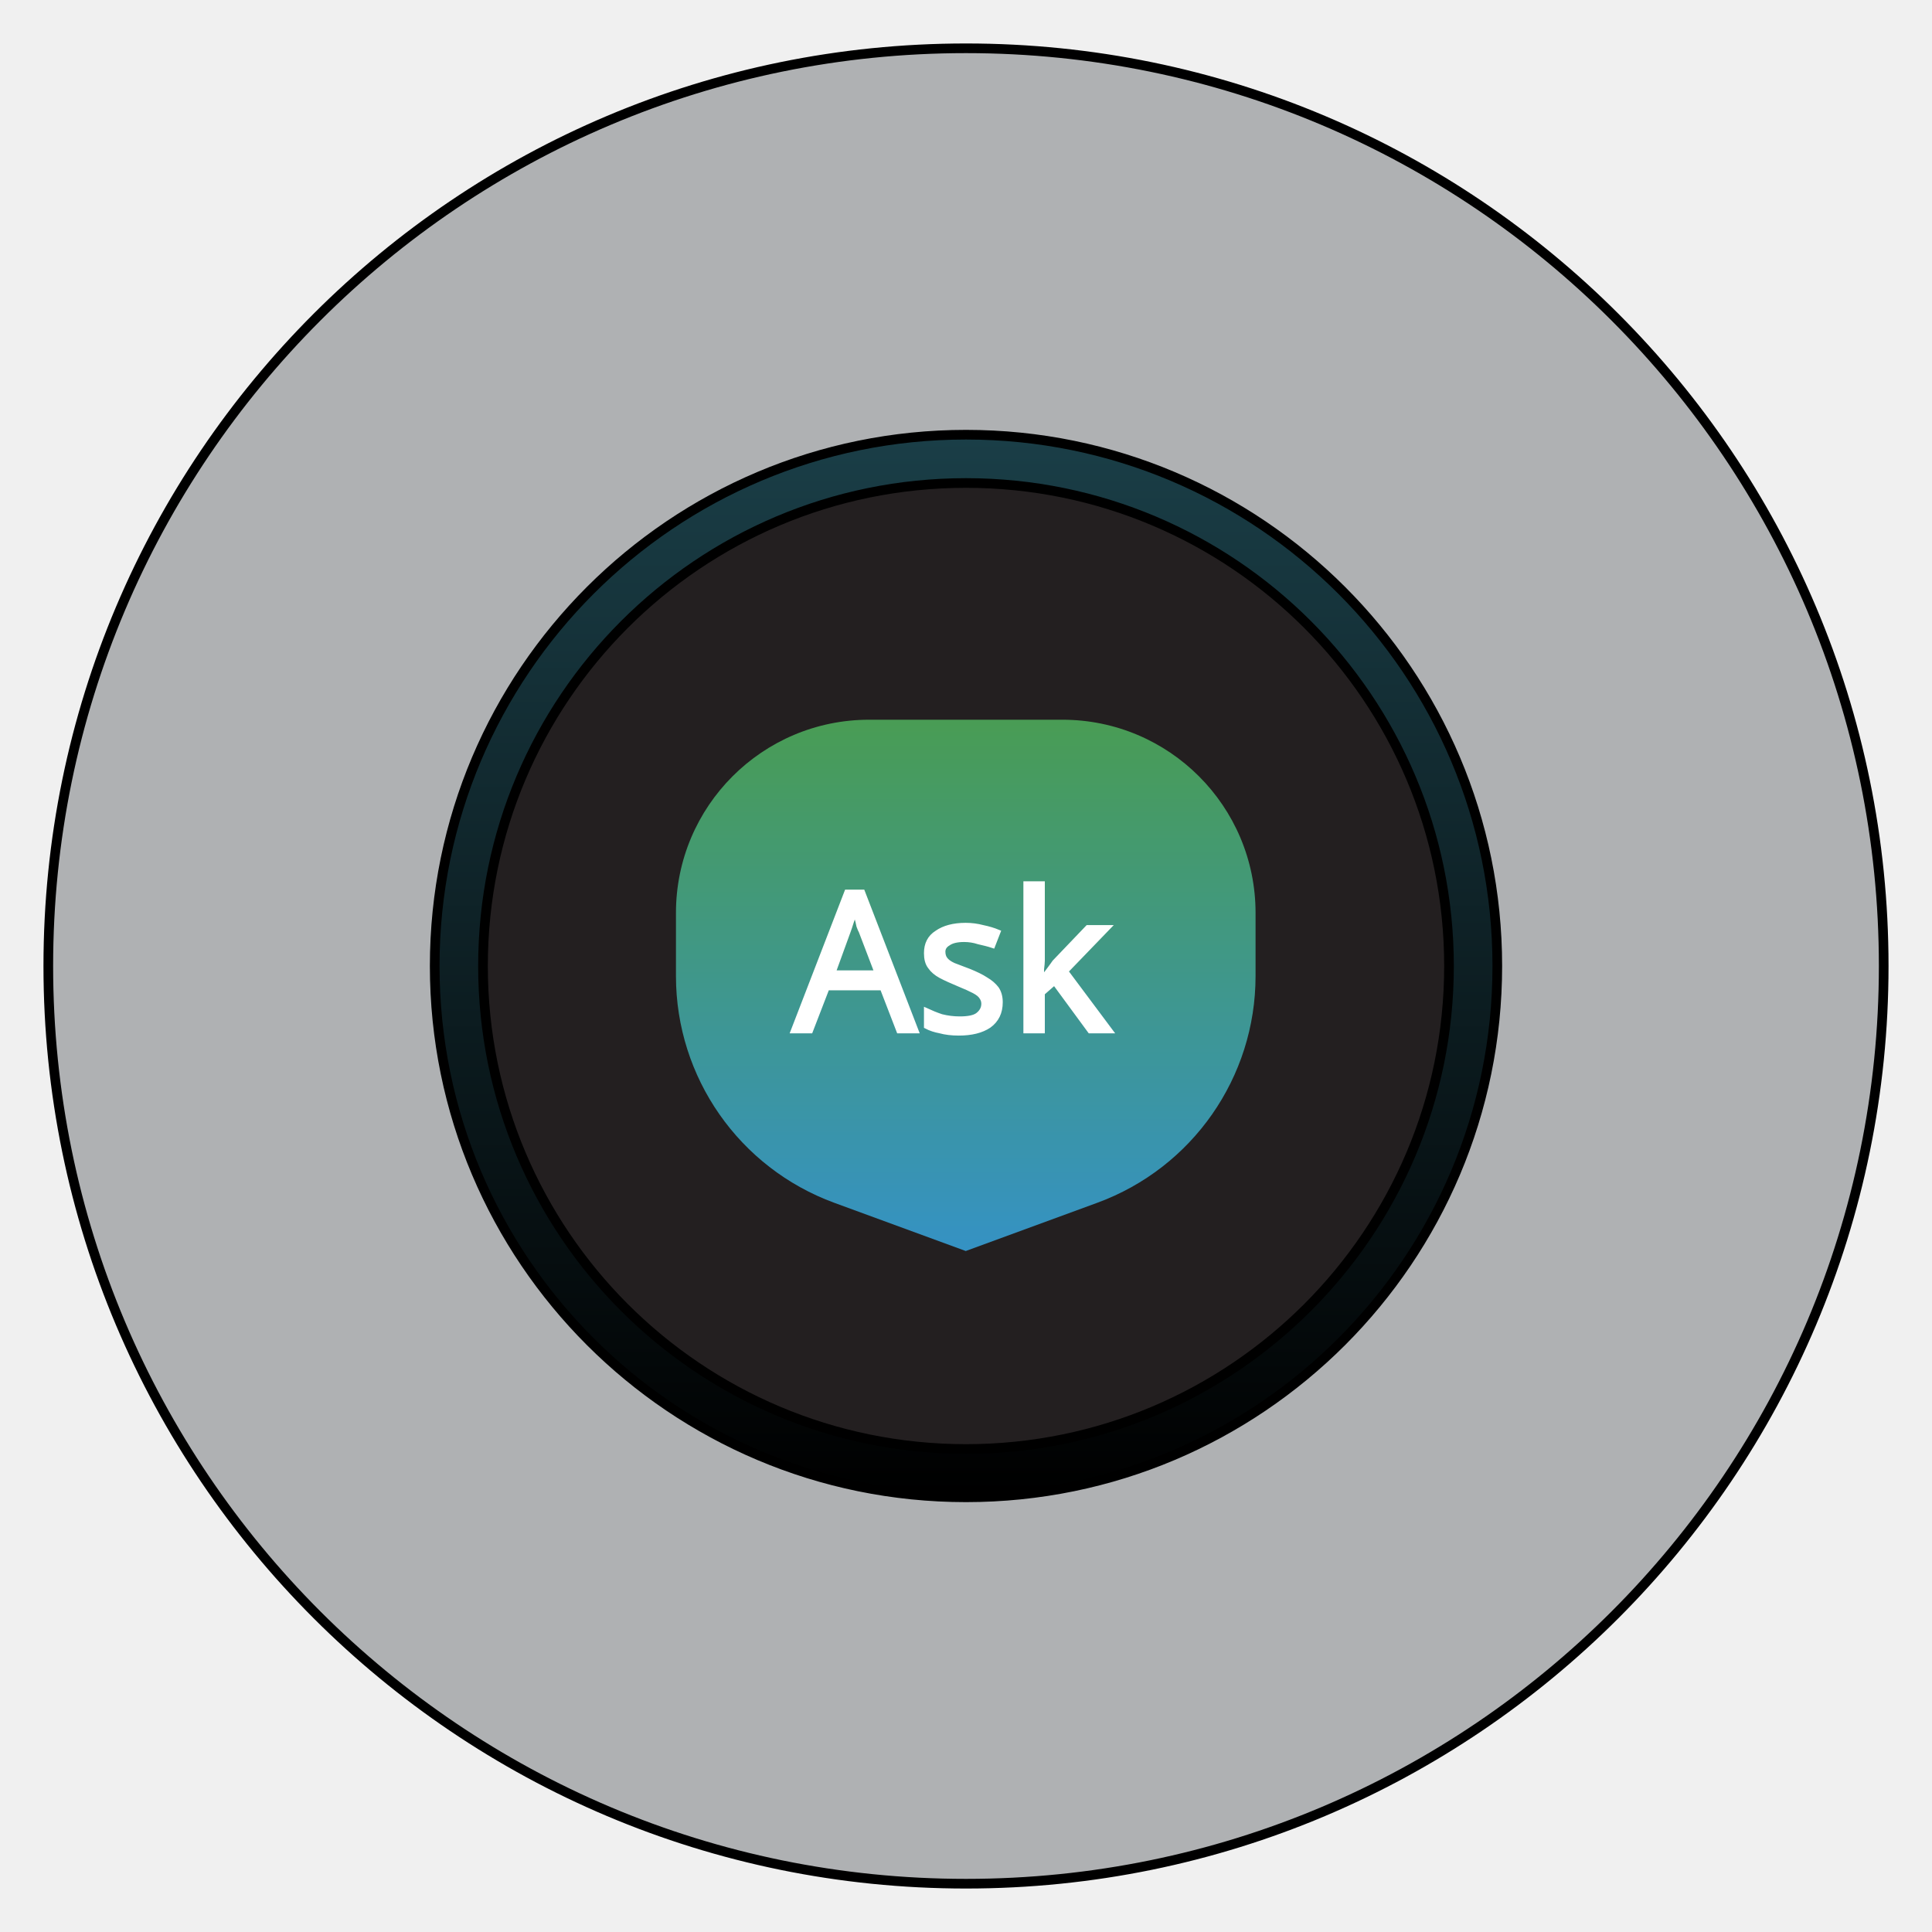
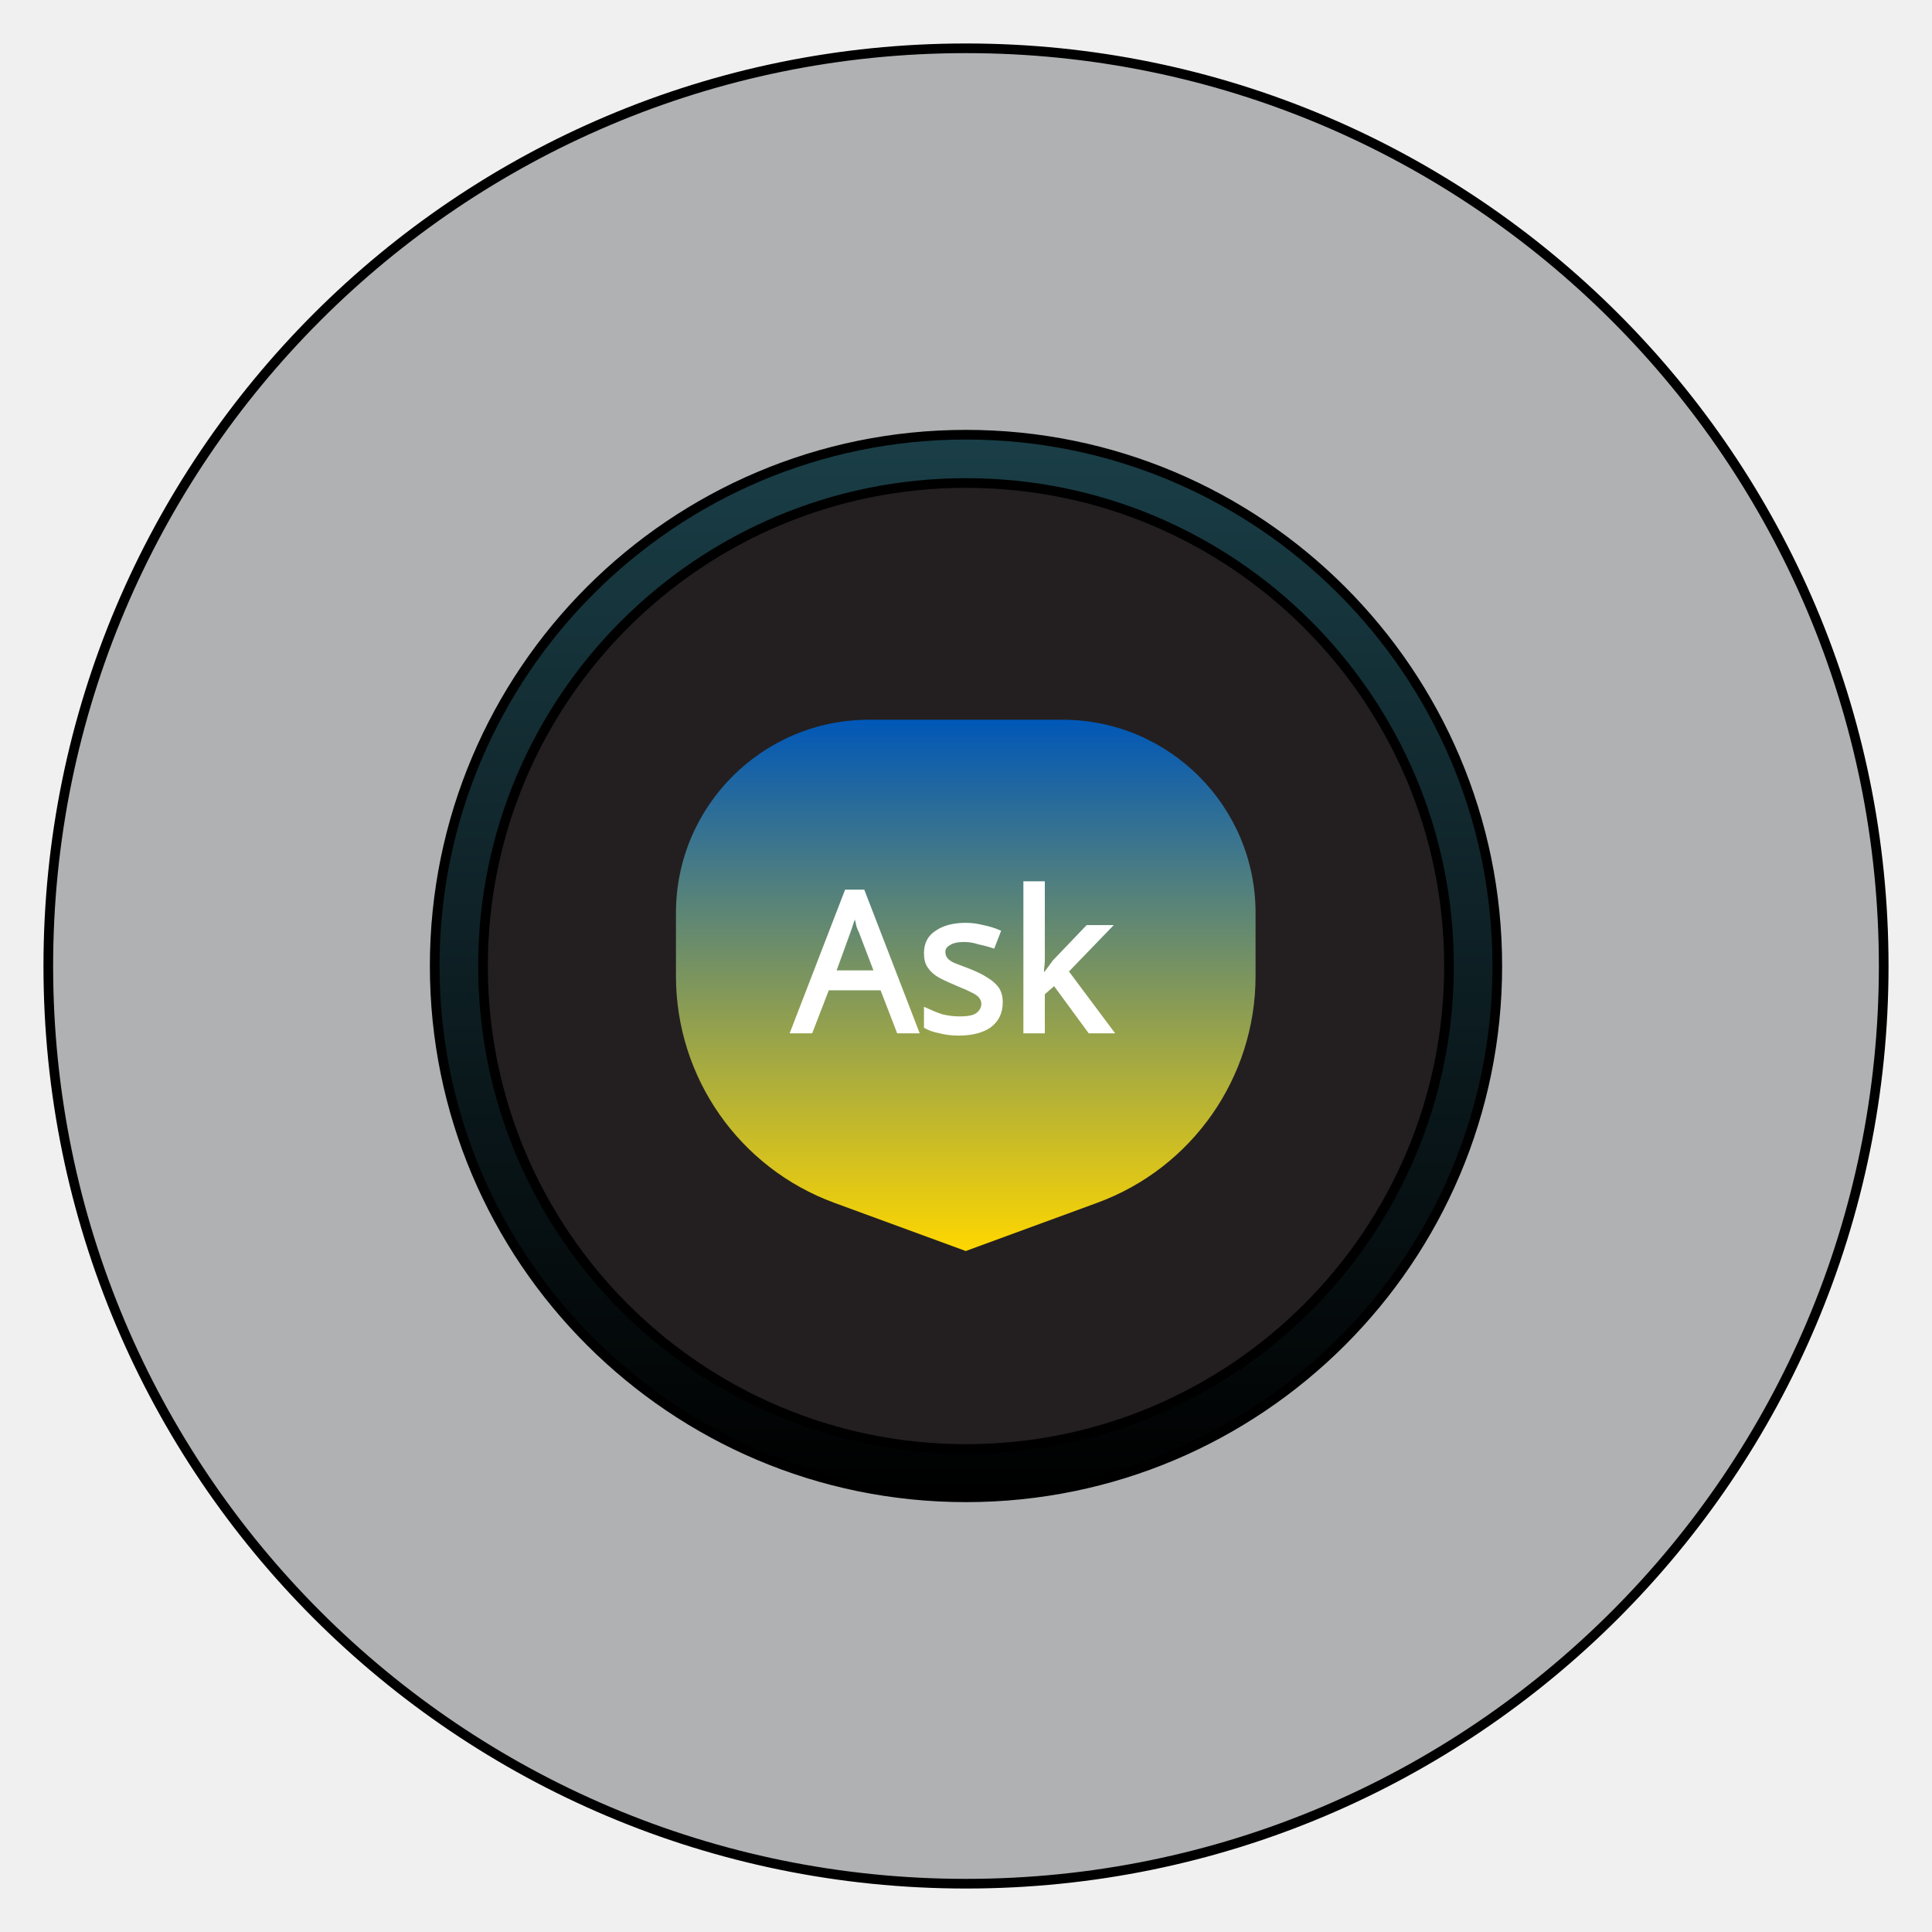
<svg xmlns="http://www.w3.org/2000/svg" width="40" height="40" viewBox="0 0 40 40">
  <defs>
    <linearGradient id="untitled-a" x1="50%" x2="50%" y1="0%" y2="100%">
      <stop offset="0%" stop-color="#1A3E47" />
      <stop offset="100%" />
    </linearGradient>
    <linearGradient id="untitled-b" x1="50%" x2="50%" y1="0%" y2="100%">
-       <stop offset="0%" stop-color="#499C54" />
-       <stop offset="100%" stop-color="#3592C4" />
+       <stop offset="0%" stop-color="#0057b8" />
+       <stop offset="100%" stop-color="#ffd700" />
    </linearGradient>
  </defs>
  <g fill="none" fill-rule="evenodd">
    <rect width="40" height="40" />
    <circle cx="20" cy="20" r="19" fill="#AFB1B3" fill-rule="nonzero" stroke="#000" stroke-width=".2" />
    <g transform="translate(9 9)">
      <circle cx="11" cy="11" r="11" fill="url(#untitled-a)" fill-rule="nonzero" stroke="#000" stroke-width=".2" />
      <circle cx="11" cy="11" r="10" fill="#231F20" fill-rule="nonzero" stroke="#000" stroke-width=".2" />
      <path fill="url(#untitled-b)" fill-rule="nonzero" d="M8.995,5.901 L12.995,5.901 C15.204,5.901 16.995,7.692 16.995,9.901 L16.995,11.209 C16.995,13.307 15.686,15.181 13.716,15.903 L10.995,16.901 L10.995,16.901 L8.274,15.903 C6.304,15.181 4.995,13.307 4.995,11.209 L4.995,9.901 C4.995,7.692 6.786,5.901 8.995,5.901 Z" />
      <text fill="#FFF" stroke="#FFF" stroke-width=".1" font-family="Gotham" font-size="4" transform="translate(7 8)">
        <tspan x=".422" y="4.341">Ask</tspan>
      </text>
    </g>
  </g>
</svg>
